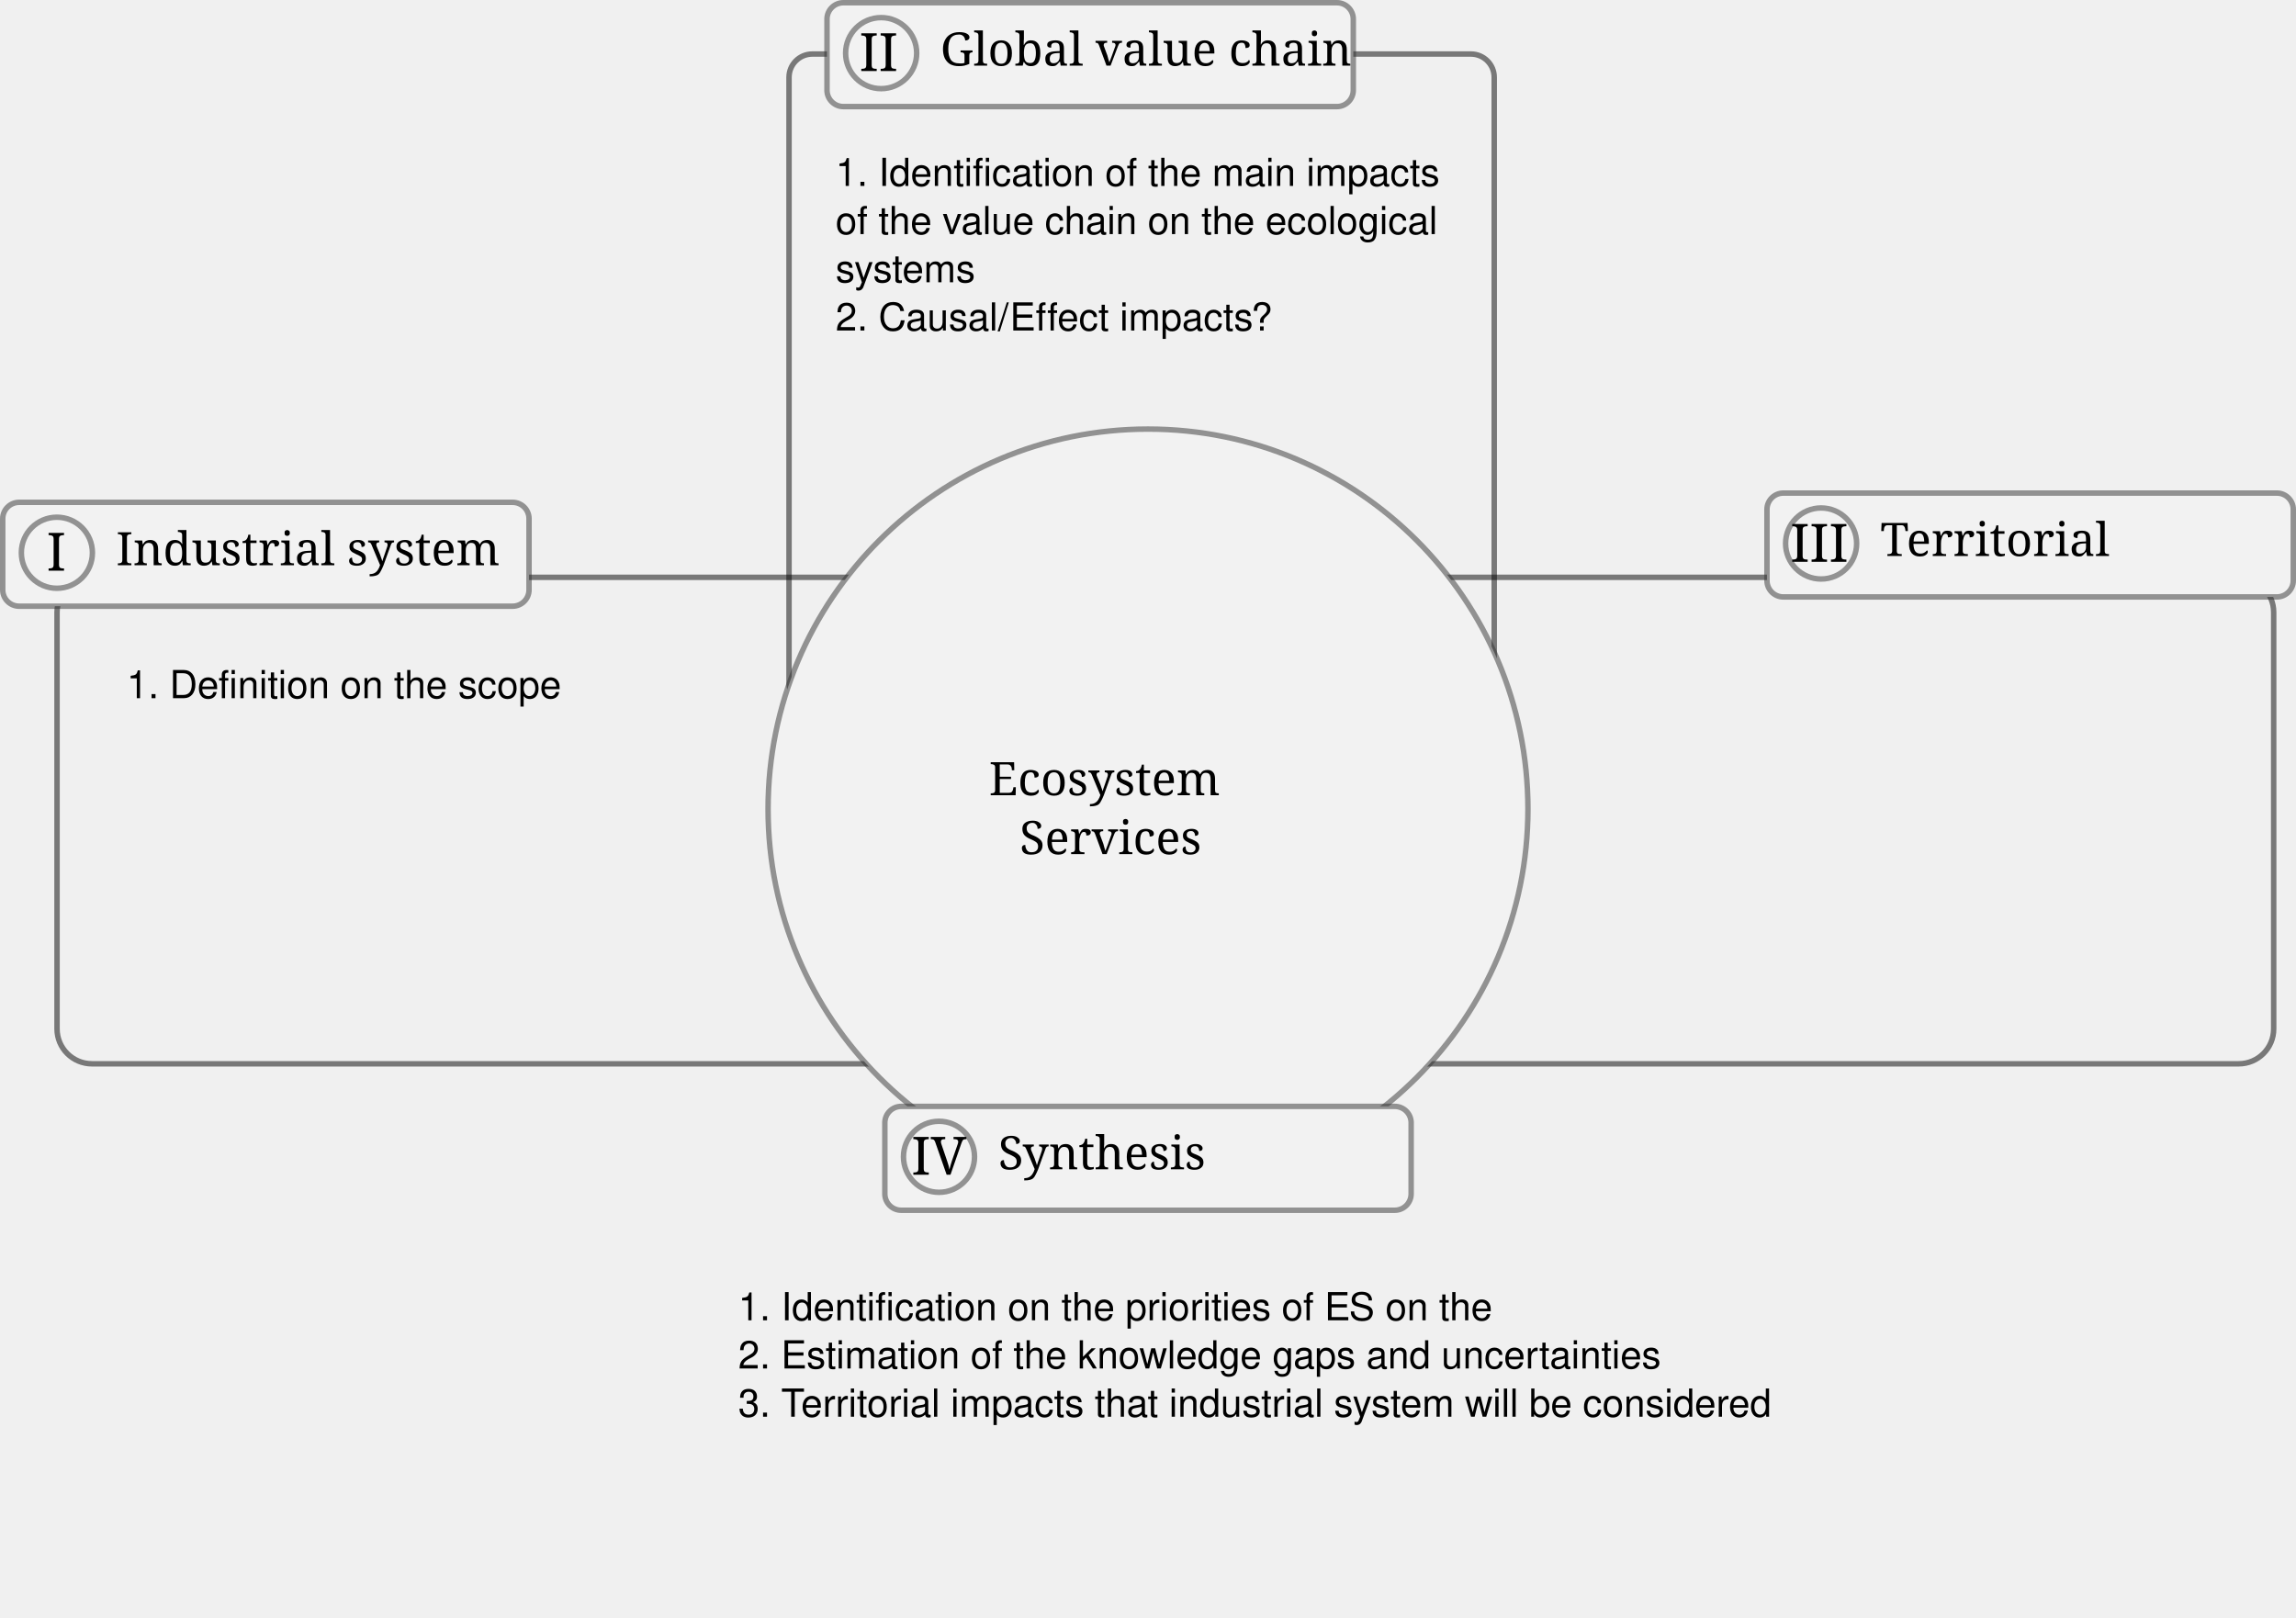
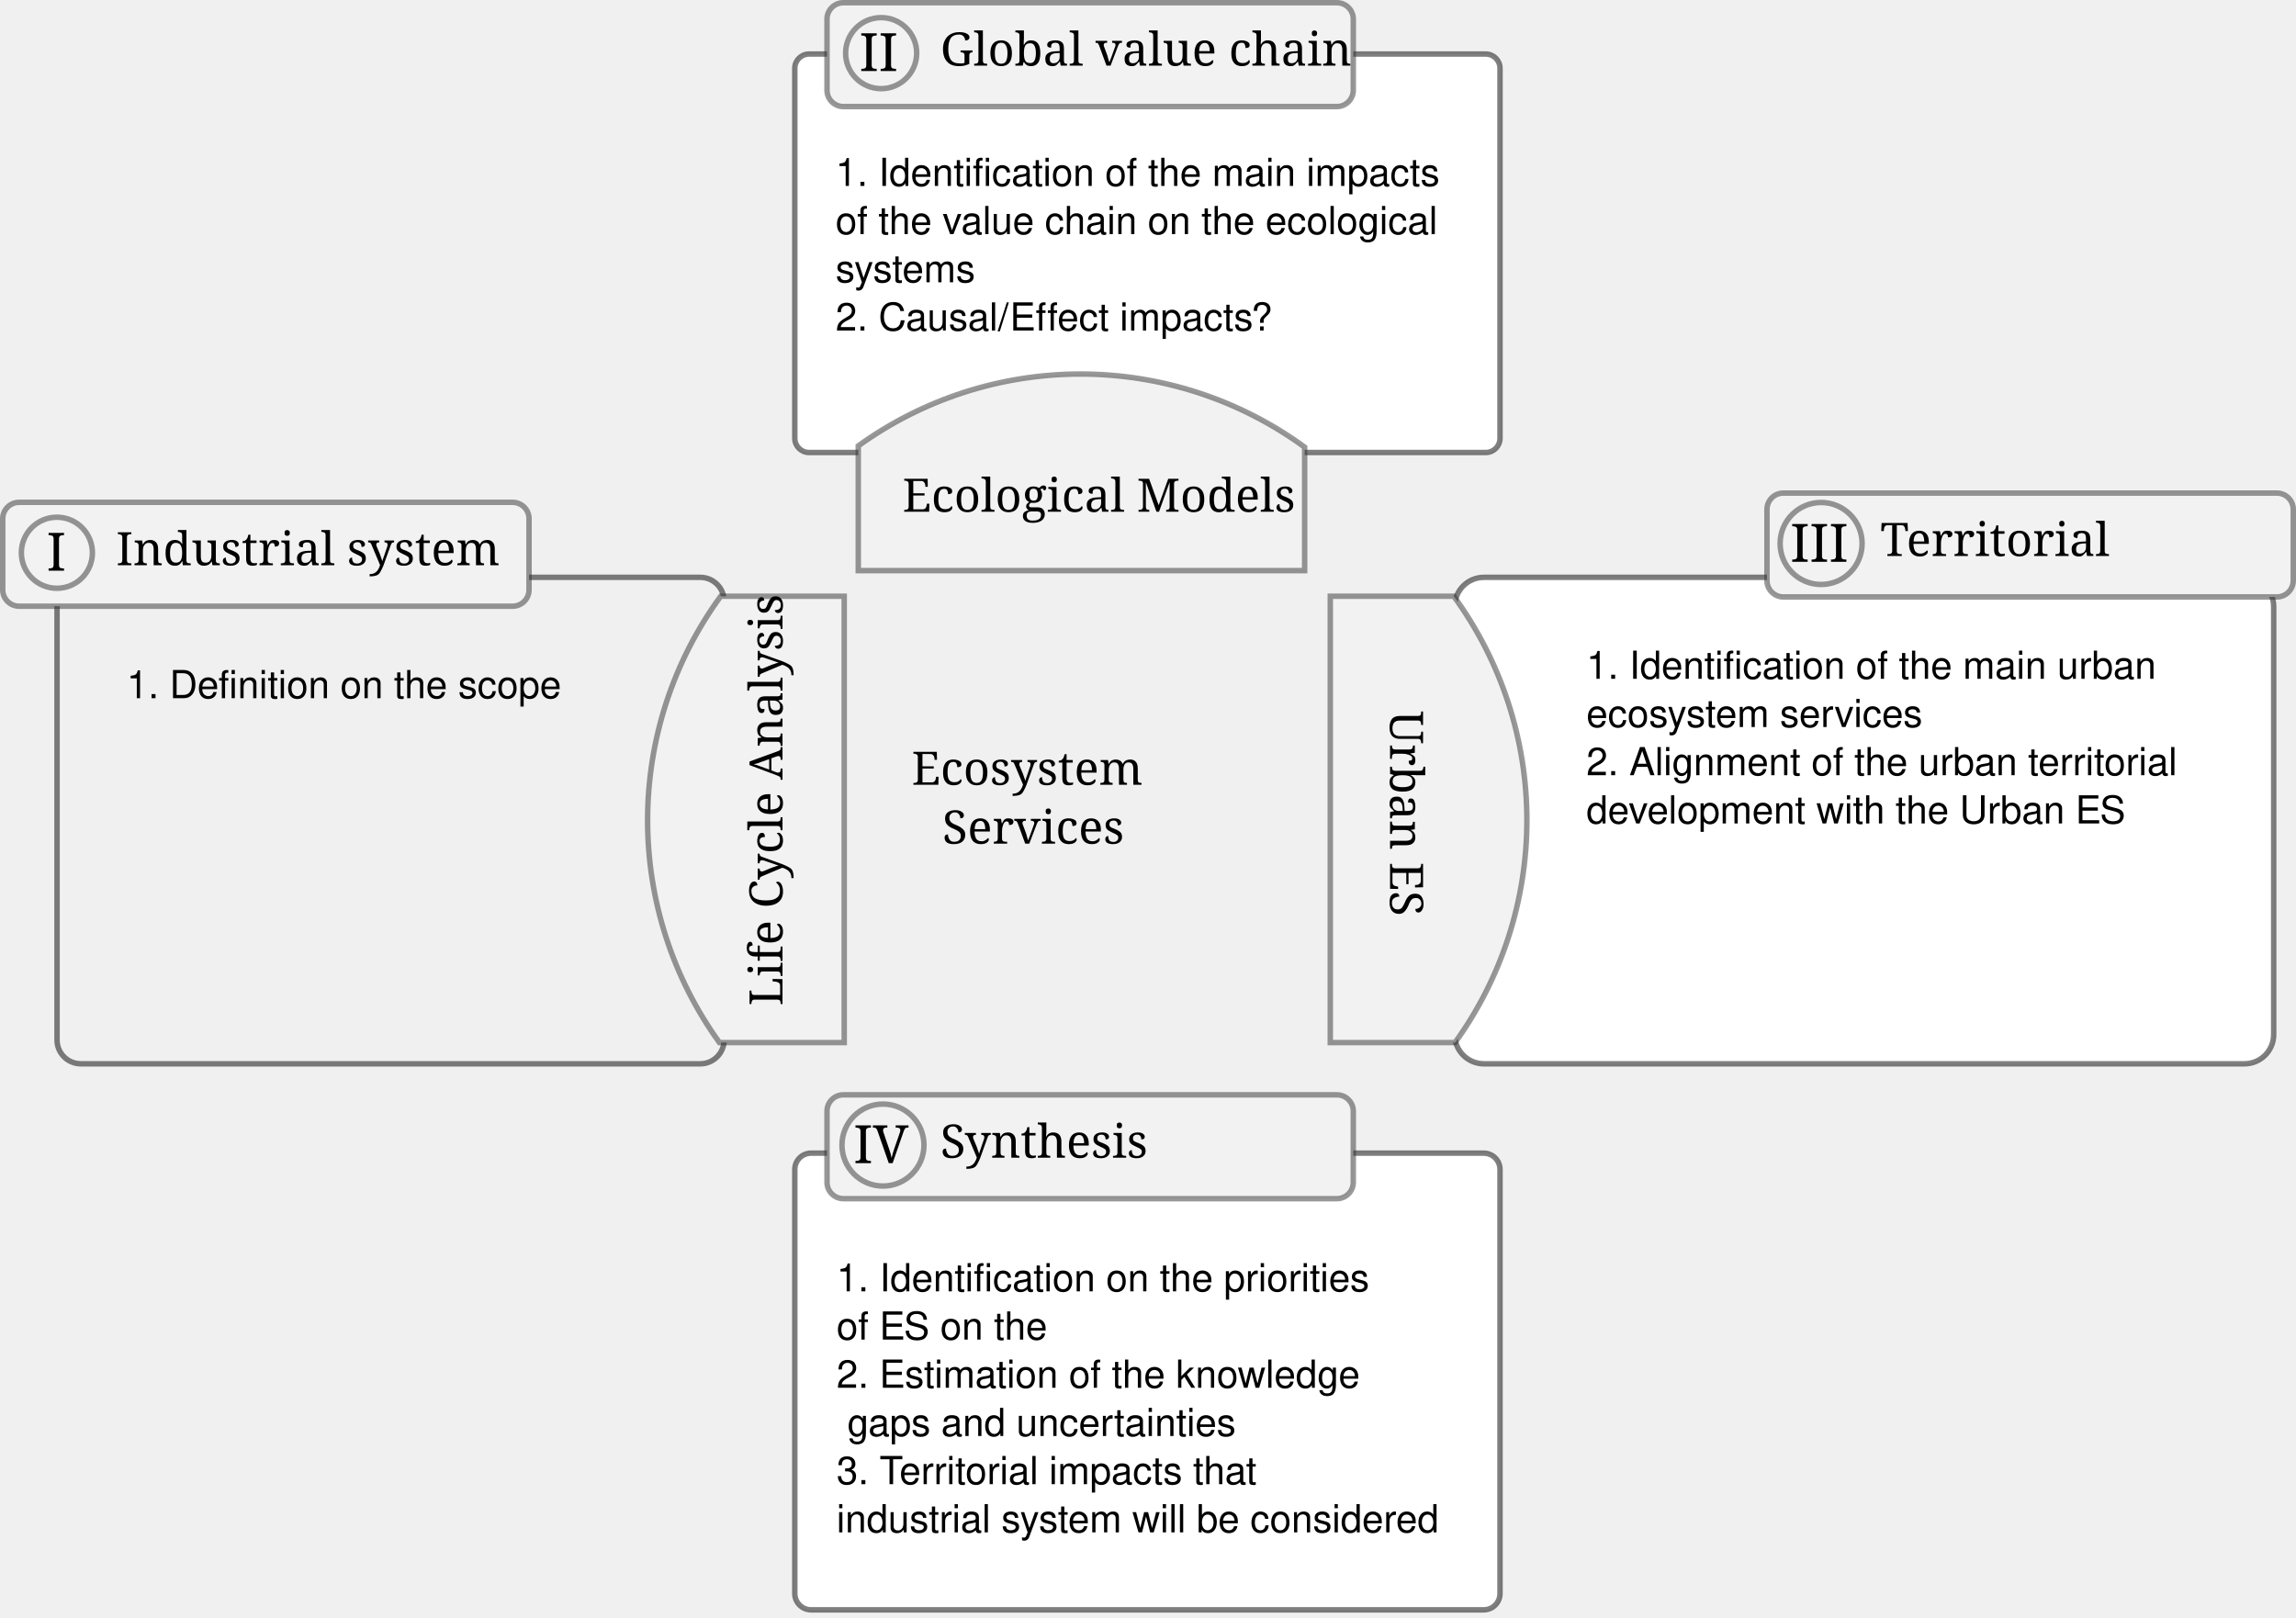
<svg xmlns="http://www.w3.org/2000/svg" width="210mm" height="148mm" viewBox="0 0 210 148" version="1.1" id="svg8">
  <defs id="defs2">
    </defs>
  <g id="layer1">
-     <rect style="fill:none;stroke:#000000;stroke-width:0.5;stroke-miterlimit:4;stroke-dasharray:none;stroke-opacity:0.502" id="rect1204" width="44.5" height="89.5" x="52.812" y="-207.959" ry="3.198" transform="rotate(90)" />
-     <rect style="fill:none;stroke:#000000;stroke-width:0.5;stroke-miterlimit:4;stroke-dasharray:none;stroke-opacity:0.502" id="rect174-0-4" width="44.5" height="89.5" x="52.812" y="-94.717" ry="3.198" transform="rotate(90)" />
+     <rect style="fill:#ffffff;stroke:#000000;stroke-width:0.5;stroke-miterlimit:4;stroke-dasharray:none;stroke-opacity:0.502" id="rect1606" width="64.5" height="41.778" x="72.696" y="105.485" ry="1.493" />
+     <rect style="fill:none;stroke:#000000;stroke-width:0.5;stroke-miterlimit:4;stroke-dasharray:none;stroke-opacity:0.502" id="rect174-0-4" width="44.5" height="61.012" x="52.812" y="-66.229" ry="2.18" transform="rotate(90)" />
    <g id="g1340" transform="translate(-3.653965)">
      <g id="g1035-1" transform="translate(1.724123,0.7602241)">
        <rect style="fill:#f2f2f2;stroke:#333333;stroke-width:0.5;stroke-miterlimit:4;stroke-dasharray:none;stroke-opacity:0.502" id="rect1030-4" width="48.137" height="9.5" x="2.18" y="45.192" ry="1.5" />
        <text xml:space="preserve" style="font-weight:500;font-size:4.233px;line-height:1.25;font-family:Avenir;-inkscape-font-specification:'Avenir Medium';letter-spacing:0px;word-spacing:0px;stroke-width:0.265" x="12.553" y="50.944" id="text1024-1">
          <tspan x="12.553" y="50.944" style="font-style:normal;font-variant:normal;font-weight:normal;font-stretch:normal;font-size:4.233px;font-family:Georgia;-inkscape-font-specification:Georgia;stroke-width:0.265" id="tspan1022-2">Industrial system</tspan>
        </text>
      </g>
      <g id="g1166" transform="matrix(0.6842106,0,0,0.6842106,-15.60841,-0.06877233)" style="stroke-width:1.462">
        <circle style="fill:#f2f2f2;stroke:#333333;stroke-width:0.731;stroke-miterlimit:4;stroke-dasharray:none;stroke-opacity:0.502" id="path1157" cx="35.757" cy="74" r="4.75" />
        <text xml:space="preserve" style="font-style:normal;font-variant:normal;font-weight:normal;font-stretch:normal;font-size:10.583px;line-height:1.25;font-family:Georgia;-inkscape-font-specification:Georgia;letter-spacing:0px;word-spacing:0px;stroke-width:0.387" x="34.384" y="76.393" id="text1161">
          <tspan id="tspan1159" x="34.384" y="76.393" style="font-style:normal;font-variant:normal;font-weight:normal;font-stretch:normal;font-size:7.056px;font-family:Georgia;-inkscape-font-specification:Georgia;stroke-width:0.387">I</tspan>
        </text>
      </g>
    </g>
-     <rect style="fill:none;stroke:#000000;stroke-width:0.5;stroke-miterlimit:4;stroke-dasharray:none;stroke-opacity:0.502" id="rect174" width="64.5" height="59.626" x="72.167" y="4.943" ry="2.131" />
+     <rect style="fill:#ffffff;stroke:#000000;stroke-width:0.5;stroke-miterlimit:4;stroke-dasharray:none;stroke-opacity:0.502" id="rect174" width="64.5" height="36.451" x="72.696" y="4.943" ry="1.303" />
+     <rect style="fill:#ffffff;stroke:#000000;stroke-width:0.5;stroke-miterlimit:4;stroke-dasharray:none;stroke-opacity:0.502" id="rect1204" width="44.5" height="74.908" x="52.812" y="-207.959" ry="2.677" transform="rotate(90)" />
    <text xml:space="preserve" style="font-style:normal;font-variant:normal;font-weight:normal;font-stretch:normal;font-size:3.528px;line-height:1.25;font-family:Helvetica;-inkscape-font-specification:Helvetica;letter-spacing:0px;word-spacing:0px;stroke-width:0.265" x="76.427" y="17.005" id="text178">
      <tspan x="76.427" y="17.005" style="font-style:normal;font-variant:normal;font-weight:normal;font-stretch:normal;font-size:3.528px;font-family:Helvetica;-inkscape-font-specification:Helvetica;stroke-width:0.265" id="tspan180">1. Identification of the main impacts</tspan>
      <tspan x="76.427" y="21.415" style="font-style:normal;font-variant:normal;font-weight:normal;font-stretch:normal;font-size:3.528px;font-family:Helvetica;-inkscape-font-specification:Helvetica;stroke-width:0.265" id="tspan1357">of the value chain on the ecological</tspan>
      <tspan x="76.427" y="25.824" style="font-style:normal;font-variant:normal;font-weight:normal;font-stretch:normal;font-size:3.528px;font-family:Helvetica;-inkscape-font-specification:Helvetica;stroke-width:0.265" id="tspan1359">systems</tspan>
      <tspan x="76.427" y="30.234" style="font-style:normal;font-variant:normal;font-weight:normal;font-stretch:normal;font-size:3.528px;font-family:Helvetica;-inkscape-font-specification:Helvetica;stroke-width:0.265" id="tspan1361">2. Causal/Effect impacts?</tspan>
      <tspan x="76.427" y="34.644" style="font-style:normal;font-variant:normal;font-weight:normal;font-stretch:normal;font-size:3.528px;font-family:Helvetica;-inkscape-font-specification:Helvetica;stroke-width:0.265" id="tspan1353" />
    </text>
-     <circle style="fill:#f2f2f2;stroke:#333333;stroke-width:0.5;stroke-miterlimit:4;stroke-dasharray:none;stroke-opacity:0.502" id="path1037" cx="105" cy="74" r="34.75" />
    <text xml:space="preserve" style="font-style:normal;font-variant:normal;font-weight:normal;font-stretch:normal;font-size:3.528px;line-height:1.25;font-family:Helvetica;-inkscape-font-specification:Helvetica;letter-spacing:0px;word-spacing:0px;stroke-width:0.265" x="11.589" y="63.87" id="text178-0">
      <tspan x="11.589" y="63.87" style="font-style:normal;font-variant:normal;font-weight:normal;font-stretch:normal;font-size:3.528px;font-family:Helvetica;-inkscape-font-specification:Helvetica;stroke-width:0.265" id="tspan180-8">1. Definition on the scope</tspan>
    </text>
    <g id="g1300" transform="translate(-2.356566,2.344739)">
      <g id="g1035-1-8" transform="translate(75.81631,-47.28712)">
        <rect style="fill:#f2f2f2;stroke:#333333;stroke-width:0.5;stroke-miterlimit:4;stroke-dasharray:none;stroke-opacity:0.502" id="rect1030-4-5" width="48.137" height="9.5" x="2.18" y="45.192" ry="1.5" />
        <text xml:space="preserve" style="font-weight:500;font-size:4.233px;line-height:1.25;font-family:Avenir;-inkscape-font-specification:'Avenir Medium';letter-spacing:0px;word-spacing:0px;stroke-width:0.265" x="12.553" y="50.944" id="text1024-1-9">
          <tspan x="12.553" y="50.944" style="font-style:normal;font-variant:normal;font-weight:normal;font-stretch:normal;font-size:4.233px;font-family:Georgia;-inkscape-font-specification:Georgia;stroke-width:0.265" id="tspan1022-2-2">Global value chain</tspan>
        </text>
      </g>
      <g id="g1166-5" transform="matrix(0.6842106,0,0,0.6842106,58.48378,-48.11612)" style="stroke-width:1.462">
        <circle style="fill:#f2f2f2;stroke:#333333;stroke-width:0.731;stroke-miterlimit:4;stroke-dasharray:none;stroke-opacity:0.502" id="path1157-5" cx="35.757" cy="74" r="4.75" />
        <text xml:space="preserve" style="font-style:normal;font-variant:normal;font-weight:normal;font-stretch:normal;font-size:10.583px;line-height:1.25;font-family:Georgia;-inkscape-font-specification:Georgia;letter-spacing:0px;word-spacing:0px;stroke-width:0.387" x="32.837" y="76.393" id="text1161-9">
          <tspan id="tspan1159-1" x="32.837" y="76.393" style="font-style:normal;font-variant:normal;font-weight:normal;font-stretch:normal;font-size:7.056px;font-family:Georgia;-inkscape-font-specification:Georgia;stroke-width:0.387">II</tspan>
        </text>
      </g>
    </g>
    <g id="g1351" transform="translate(15.44666)">
      <g id="g1035-1-8-1" transform="translate(143.986,-0.08688263)">
        <rect style="fill:#f2f2f2;stroke:#333333;stroke-width:0.5;stroke-miterlimit:4;stroke-dasharray:none;stroke-opacity:0.502" id="rect1030-4-5-2" width="48.137" height="9.5" x="2.18" y="45.192" ry="1.5" />
        <text xml:space="preserve" style="font-weight:500;font-size:4.233px;line-height:1.25;font-family:Avenir;-inkscape-font-specification:'Avenir Medium';letter-spacing:0px;word-spacing:0px;stroke-width:0.265" x="12.553" y="50.944" id="text1024-1-9-5">
          <tspan x="12.553" y="50.944" style="font-style:normal;font-variant:normal;font-weight:normal;font-stretch:normal;font-size:4.233px;font-family:Georgia;-inkscape-font-specification:Georgia;stroke-width:0.265" id="tspan1022-2-2-6">Territorial </tspan>
        </text>
      </g>
      <g id="g1166-5-4" transform="matrix(0.6842106,0,0,0.6842106,126.6535,-0.9158776)" style="stroke-width:1.462">
        <g id="g1290">
-           <circle style="fill:#f2f2f2;stroke:#333333;stroke-width:0.731;stroke-miterlimit:4;stroke-dasharray:none;stroke-opacity:0.502" id="path1157-5-8" cx="35.757" cy="74" r="4.75" />
+           <circle style="fill:#f2f2f2;stroke:#333333;stroke-width:0.731;stroke-miterlimit:4;stroke-dasharray:none;stroke-opacity:0.502" id="path1157-5-8" cx="35.757" cy="74" r="5.481" />
          <text xml:space="preserve" style="font-style:normal;font-variant:normal;font-weight:normal;font-stretch:normal;font-size:10.583px;line-height:1.25;font-family:Georgia;-inkscape-font-specification:Georgia;letter-spacing:0px;word-spacing:0px;stroke-width:0.387" x="31.628" y="76.444" id="text1161-9-0">
            <tspan id="tspan1159-1-1" x="31.628" y="76.444" style="font-style:normal;font-variant:normal;font-weight:normal;font-stretch:normal;font-size:7.056px;font-family:Georgia;-inkscape-font-specification:Georgia;stroke-width:0.387">III</tspan>
          </text>
        </g>
      </g>
    </g>
-     <text xml:space="preserve" style="font-style:normal;font-variant:normal;font-weight:normal;font-stretch:normal;font-size:3.528px;line-height:1.25;font-family:Helvetica;-inkscape-font-specification:Helvetica;letter-spacing:0px;word-spacing:0px;stroke-width:0.265" x="67.521" y="120.773" id="text178-8">
-       <tspan x="67.521" y="120.773" style="font-style:normal;font-variant:normal;font-weight:normal;font-stretch:normal;font-size:3.528px;font-family:Helvetica;-inkscape-font-specification:Helvetica;stroke-width:0.265" id="tspan180-5">1. Identification on the priorities of ES on the </tspan>
-       <tspan x="67.521" y="125.182" style="font-style:normal;font-variant:normal;font-weight:normal;font-stretch:normal;font-size:3.528px;font-family:Helvetica;-inkscape-font-specification:Helvetica;stroke-width:0.265" id="tspan1363">2. Estimation of the knowledge gaps and uncertainties</tspan>
-       <tspan x="67.521" y="129.592" style="font-style:normal;font-variant:normal;font-weight:normal;font-stretch:normal;font-size:3.528px;font-family:Helvetica;-inkscape-font-specification:Helvetica;stroke-width:0.265" id="tspan1365">3. Territorial impacts that industrial system will be considered</tspan>
+     <text xml:space="preserve" style="font-style:normal;font-variant:normal;font-weight:normal;font-stretch:normal;font-size:3.528px;line-height:1.25;font-family:Helvetica;-inkscape-font-specification:Helvetica;letter-spacing:0px;word-spacing:0px;stroke-width:0.265" x="76.517" y="118.127" id="text178-8">
+       <tspan x="76.517" y="118.127" style="font-style:normal;font-variant:normal;font-weight:normal;font-stretch:normal;font-size:3.528px;font-family:Helvetica;-inkscape-font-specification:Helvetica;stroke-width:0.265" id="tspan180-5">1. Identification on the priorities </tspan>
+       <tspan x="76.517" y="122.537" style="font-style:normal;font-variant:normal;font-weight:normal;font-stretch:normal;font-size:3.528px;font-family:Helvetica;-inkscape-font-specification:Helvetica;stroke-width:0.265" id="tspan1608">of ES on the </tspan>
+       <tspan x="76.517" y="126.946" style="font-style:normal;font-variant:normal;font-weight:normal;font-stretch:normal;font-size:3.528px;font-family:Helvetica;-inkscape-font-specification:Helvetica;stroke-width:0.265" id="tspan1363">2. Estimation of the knowledge</tspan>
+       <tspan x="76.517" y="131.356" style="font-style:normal;font-variant:normal;font-weight:normal;font-stretch:normal;font-size:3.528px;font-family:Helvetica;-inkscape-font-specification:Helvetica;stroke-width:0.265" id="tspan1610"> gaps and uncertainties</tspan>
+       <tspan x="76.517" y="135.766" style="font-style:normal;font-variant:normal;font-weight:normal;font-stretch:normal;font-size:3.528px;font-family:Helvetica;-inkscape-font-specification:Helvetica;stroke-width:0.265" id="tspan1365">3. Territorial impacts that </tspan>
+       <tspan x="76.517" y="140.175" style="font-style:normal;font-variant:normal;font-weight:normal;font-stretch:normal;font-size:3.528px;font-family:Helvetica;-inkscape-font-specification:Helvetica;stroke-width:0.265" id="tspan1612">industrial system will be considered</tspan>
    </text>
-     <g id="g1310" transform="translate(5.491541,-32.74397)">
+     <g id="g1310" transform="translate(0.1998746,-33.80231)">
      <g id="g1035-1-8-2" transform="translate(73.25987,88.75992)">
        <rect style="fill:#f2f2f2;stroke:#333333;stroke-width:0.5;stroke-miterlimit:4;stroke-dasharray:none;stroke-opacity:0.502" id="rect1030-4-5-0" width="48.137" height="9.5" x="2.18" y="45.192" ry="1.5" />
        <text xml:space="preserve" style="font-weight:500;font-size:4.233px;line-height:1.25;font-family:Avenir;-inkscape-font-specification:'Avenir Medium';letter-spacing:0px;word-spacing:0px;stroke-width:0.265" x="12.553" y="50.944" id="text1024-1-9-1">
          <tspan x="12.553" y="50.944" style="font-style:normal;font-variant:normal;font-weight:normal;font-stretch:normal;font-size:4.233px;font-family:Georgia;-inkscape-font-specification:Georgia;stroke-width:0.265" id="tspan1022-2-2-1">Synthesis</tspan>
        </text>
      </g>
      <g id="g1166-5-2" transform="matrix(0.6842106,0,0,0.6842106,55.92734,87.93093)" style="stroke-width:1.462">
-         <circle style="fill:#f2f2f2;stroke:#333333;stroke-width:0.731;stroke-miterlimit:4;stroke-dasharray:none;stroke-opacity:0.502" id="path1157-5-4" cx="35.757" cy="74" r="4.75" />
+         <circle style="fill:#f2f2f2;stroke:#333333;stroke-width:0.731;stroke-miterlimit:4;stroke-dasharray:none;stroke-opacity:0.502" id="path1157-5-4" cx="36.001" cy="73.979" r="5.481" />
        <text xml:space="preserve" style="font-style:normal;font-variant:normal;font-weight:normal;font-stretch:normal;font-size:10.583px;line-height:1.25;font-family:Georgia;-inkscape-font-specification:Georgia;letter-spacing:0px;word-spacing:0px;stroke-width:0.387" x="32.064" y="76.393" id="text1161-9-5">
          <tspan id="tspan1159-1-5" x="32.064" y="76.393" style="font-style:normal;font-variant:normal;font-weight:normal;font-stretch:normal;font-size:7.056px;font-family:Georgia;-inkscape-font-specification:Georgia;stroke-width:0.387">IV</tspan>
        </text>
      </g>
    </g>
-     <text xml:space="preserve" style="font-weight:500;font-size:4.233px;line-height:1.25;font-family:Avenir;-inkscape-font-specification:'Avenir Medium';text-align:center;letter-spacing:0px;word-spacing:0px;text-anchor:middle;stroke-width:0.265" x="105.424" y="72.743" id="text1024-1-4">
-       <tspan x="105.424" y="72.743" style="font-style:normal;font-variant:normal;font-weight:normal;font-stretch:normal;font-size:4.233px;font-family:Georgia;-inkscape-font-specification:Georgia;text-align:center;text-anchor:middle;stroke-width:0.265" id="tspan1022-2-3">Ecosystem </tspan>
-       <tspan x="105.424" y="78.13" style="font-style:normal;font-variant:normal;font-weight:normal;font-stretch:normal;font-size:4.233px;font-family:Georgia;-inkscape-font-specification:Georgia;text-align:center;text-anchor:middle;stroke-width:0.265" id="tspan1355">Services</tspan>
-       <tspan x="105.424" y="83.422" style="font-style:normal;font-variant:normal;font-weight:normal;font-stretch:normal;font-size:4.233px;font-family:Georgia;-inkscape-font-specification:Georgia;text-align:center;text-anchor:middle;stroke-width:0.265" id="tspan1330" />
+     <text xml:space="preserve" style="font-style:normal;font-variant:normal;font-weight:normal;font-stretch:normal;font-size:3.528px;line-height:1.25;font-family:Helvetica;-inkscape-font-specification:Helvetica;letter-spacing:0px;word-spacing:0px;stroke-width:0.265" x="145.094" y="62.096" id="text178-5">
+       <tspan x="145.094" y="62.096" style="font-style:normal;font-variant:normal;font-weight:normal;font-stretch:normal;font-size:3.528px;font-family:Helvetica;-inkscape-font-specification:Helvetica;stroke-width:0.265" id="tspan1359-4">1. Identification of the main urban</tspan>
+       <tspan x="145.094" y="66.506" style="font-style:normal;font-variant:normal;font-weight:normal;font-stretch:normal;font-size:3.528px;font-family:Helvetica;-inkscape-font-specification:Helvetica;stroke-width:0.265" id="tspan1407">ecosystem services</tspan>
+       <tspan x="145.094" y="70.915" style="font-style:normal;font-variant:normal;font-weight:normal;font-stretch:normal;font-size:3.528px;font-family:Helvetica;-inkscape-font-specification:Helvetica;stroke-width:0.265" id="tspan1361-7">2. Alignment of the urban territorial </tspan>
+       <tspan x="145.094" y="75.325" style="font-style:normal;font-variant:normal;font-weight:normal;font-stretch:normal;font-size:3.528px;font-family:Helvetica;-inkscape-font-specification:Helvetica;stroke-width:0.265" id="tspan1409">development with the Urban ES </tspan>
+       <tspan x="145.094" y="79.735" style="font-style:normal;font-variant:normal;font-weight:normal;font-stretch:normal;font-size:3.528px;font-family:Helvetica;-inkscape-font-specification:Helvetica;stroke-width:0.265" id="tspan1353-7" />
+     </text>
+     <g id="g1542" transform="translate(190.5001)">
+       <circle style="fill:#f2f2f2;stroke:#333333;stroke-width:0.5;stroke-miterlimit:4;stroke-dasharray:none;stroke-opacity:0.502" id="path1037" cx="107.283" cy="74" r="34.75" />
+       <text xml:space="preserve" style="font-weight:500;font-size:4.233px;line-height:1.25;font-family:Avenir;-inkscape-font-specification:'Avenir Medium';text-align:center;letter-spacing:0px;word-spacing:0px;text-anchor:middle;stroke-width:0.265" x="107.707" y="72.743" id="text1024-1-4">
+         <tspan x="107.707" y="72.743" style="font-style:normal;font-variant:normal;font-weight:normal;font-stretch:normal;font-size:4.233px;font-family:Georgia;-inkscape-font-specification:Georgia;text-align:center;text-anchor:middle;stroke-width:0.265" id="tspan1022-2-3">Ecosystem </tspan>
+         <tspan x="107.707" y="78.13" style="font-style:normal;font-variant:normal;font-weight:normal;font-stretch:normal;font-size:4.233px;font-family:Georgia;-inkscape-font-specification:Georgia;text-align:center;text-anchor:middle;stroke-width:0.265" id="tspan1355">Services</tspan>
+         <tspan x="107.707" y="83.422" style="font-style:normal;font-variant:normal;font-weight:normal;font-stretch:normal;font-size:4.233px;font-family:Georgia;-inkscape-font-specification:Georgia;text-align:center;text-anchor:middle;stroke-width:0.265" id="tspan1330" />
+       </text>
+       <rect style="fill:none;stroke:#333333;stroke-width:0.5;stroke-miterlimit:4;stroke-dasharray:none;stroke-opacity:0.502" id="rect1417" width="40.862" height="33.719" x="86.852" y="57.14" ry="1.442" />
+     </g>
+     <path id="path1037-0" style="fill:#f2f2f2;stroke:#333333;stroke-width:0.5;stroke-miterlimit:4;stroke-dasharray:none;stroke-opacity:0.502" d="M 24.721,197.442 H 13.89 c 0.455,0.242 0.774,0.705 0.774,1.258 v 30.835 c 0,0.799 -0.643,1.442 -1.442,1.442 h -37.977 c -0.799,0 -1.442,-0.643 -1.442,-1.442 v -30.835 c 0,-0.553 0.319,-1.016 0.774,-1.258 h -10.83 a 34.75,34.75 0 0 0 -4.263,16.675 34.75,34.75 0 0 0 34.75,34.75 34.75,34.75 0 0 0 34.75,-34.75 34.75,34.75 0 0 0 -4.262,-16.675 z" />
+     <path id="path1512" style="fill:#f2f2f2;stroke:#333333;stroke-width:0.5;stroke-miterlimit:4;stroke-dasharray:none;stroke-opacity:0.502" d="M -26.1,197.442 V 185.938 a 34.75,34.75 0 0 0 -10.154,11.504 z" />
+     <path id="path1515" style="fill:#f2f2f2;stroke:#333333;stroke-width:0.5;stroke-miterlimit:4;stroke-dasharray:none;stroke-opacity:0.502" d="m 14.728,186.054 v 11.388 h 9.993 a 34.75,34.75 0 0 0 -9.993,-11.388 z" />
+     <path id="path1518" style="fill:#f2f2f2;stroke:#333333;stroke-width:0.5;stroke-miterlimit:4;stroke-dasharray:none;stroke-opacity:0.502" d="m -5.787,179.367 a 34.75,34.75 0 0 0 -20.313,6.571 v 11.504 h 0.676 c 0.202,-0.108 0.422,-0.184 0.668,-0.184 h 37.977 c 0.246,0 0.466,0.077 0.668,0.184 h 0.838 v -11.388 a 34.75,34.75 0 0 0 -20.494,-6.687 34.75,34.75 0 0 0 -0.02,0 z" />
+     <path style="fill:none;stroke:#000000;stroke-width:0.265px;stroke-linecap:butt;stroke-linejoin:miter;stroke-opacity:1" d="M 32.517,230.78 H -42.22" id="path1503" />
+     <path id="path1518-8" style="fill:#f2f2f2;stroke:#333333;stroke-width:0.5;stroke-miterlimit:4;stroke-dasharray:none;stroke-opacity:0.502" d="m 98.814,34.215 c -7.293,0.004 -14.399,2.303 -20.313,6.571 V 52.198 H 119.328 V 40.902 c -5.95,-4.345 -13.127,-6.687 -20.494,-6.687 h -0.02 z" />
+     <path id="path1546" style="fill:#f2f2f2;stroke:#333333;stroke-width:0.5;stroke-miterlimit:4;stroke-dasharray:none;stroke-opacity:0.502" d="m 139.656,75.057 c -0.004,7.293 -2.303,14.399 -6.571,20.313 H 121.673 V 54.543 h 11.296 c 4.345,5.95 6.687,13.127 6.687,20.494 v 0.02 z" />
+     <path id="path1548" style="fill:#f2f2f2;stroke:#333333;stroke-width:0.5;stroke-miterlimit:4;stroke-dasharray:none;stroke-opacity:0.502" d="m 59.231,75.057 c 0.004,7.293 2.303,14.399 6.571,20.313 H 77.214 V 54.543 H 65.918 c -4.345,5.95 -6.687,13.127 -6.687,20.494 v 0.02 z" />
+     <text xml:space="preserve" style="font-weight:500;font-size:4.233px;line-height:1.25;font-family:Avenir;-inkscape-font-specification:'Avenir Medium';letter-spacing:0px;word-spacing:0px;stroke-width:0.265" x="-92.002" y="71.569" id="text1024-1-2" transform="rotate(-90)">
+       <tspan x="-92.002" y="71.569" style="font-style:normal;font-variant:normal;font-weight:normal;font-stretch:normal;font-size:4.233px;font-family:Georgia;-inkscape-font-specification:Georgia;stroke-width:0.265" id="tspan1022-2-5">Life Cycle Analysis</tspan>
+     </text>
+     <text xml:space="preserve" style="font-weight:500;font-size:4.233px;line-height:1.25;font-family:Avenir;-inkscape-font-specification:'Avenir Medium';text-align:center;letter-spacing:0px;word-spacing:0px;text-anchor:middle;stroke-width:0.265" x="98.354" y="71.788" id="text1024-1-4-3">
+       <tspan x="98.354" y="71.788" style="font-style:normal;font-variant:normal;font-weight:normal;font-stretch:normal;font-size:4.233px;font-family:Georgia;-inkscape-font-specification:Georgia;text-align:center;text-anchor:middle;stroke-width:0.265" id="tspan1022-2-3-3">Ecosystem </tspan>
+       <tspan x="98.354" y="77.175" style="font-style:normal;font-variant:normal;font-weight:normal;font-stretch:normal;font-size:4.233px;font-family:Georgia;-inkscape-font-specification:Georgia;text-align:center;text-anchor:middle;stroke-width:0.265" id="tspan1355-0">Services</tspan>
+       <tspan x="98.354" y="82.467" style="font-style:normal;font-variant:normal;font-weight:normal;font-stretch:normal;font-size:4.233px;font-family:Georgia;-inkscape-font-specification:Georgia;text-align:center;text-anchor:middle;stroke-width:0.265" id="tspan1330-4" />
+     </text>
+     <text xml:space="preserve" style="font-weight:500;font-size:4.233px;line-height:1.25;font-family:Avenir;-inkscape-font-specification:'Avenir Medium';letter-spacing:0px;word-spacing:0px;stroke-width:0.265" x="82.546" y="46.813" id="text1024-1-2-3">
+       <tspan x="82.546" y="46.813" style="font-style:normal;font-variant:normal;font-weight:normal;font-stretch:normal;font-size:4.233px;font-family:Georgia;-inkscape-font-specification:Georgia;stroke-width:0.265" id="tspan1022-2-5-2">Ecological Models</tspan>
+     </text>
+     <text xml:space="preserve" style="font-weight:500;font-size:4.233px;line-height:1.25;font-family:Avenir;-inkscape-font-specification:'Avenir Medium';letter-spacing:0px;word-spacing:0px;stroke-width:0.265" x="65.025" y="-127.139" id="text1604" transform="rotate(90)">
+       <tspan x="65.025" y="-127.139" style="font-style:normal;font-variant:normal;font-weight:normal;font-stretch:normal;font-size:4.233px;font-family:Georgia;-inkscape-font-specification:Georgia;stroke-width:0.265" id="tspan1602">Urban ES</tspan>
    </text>
  </g>
</svg>
